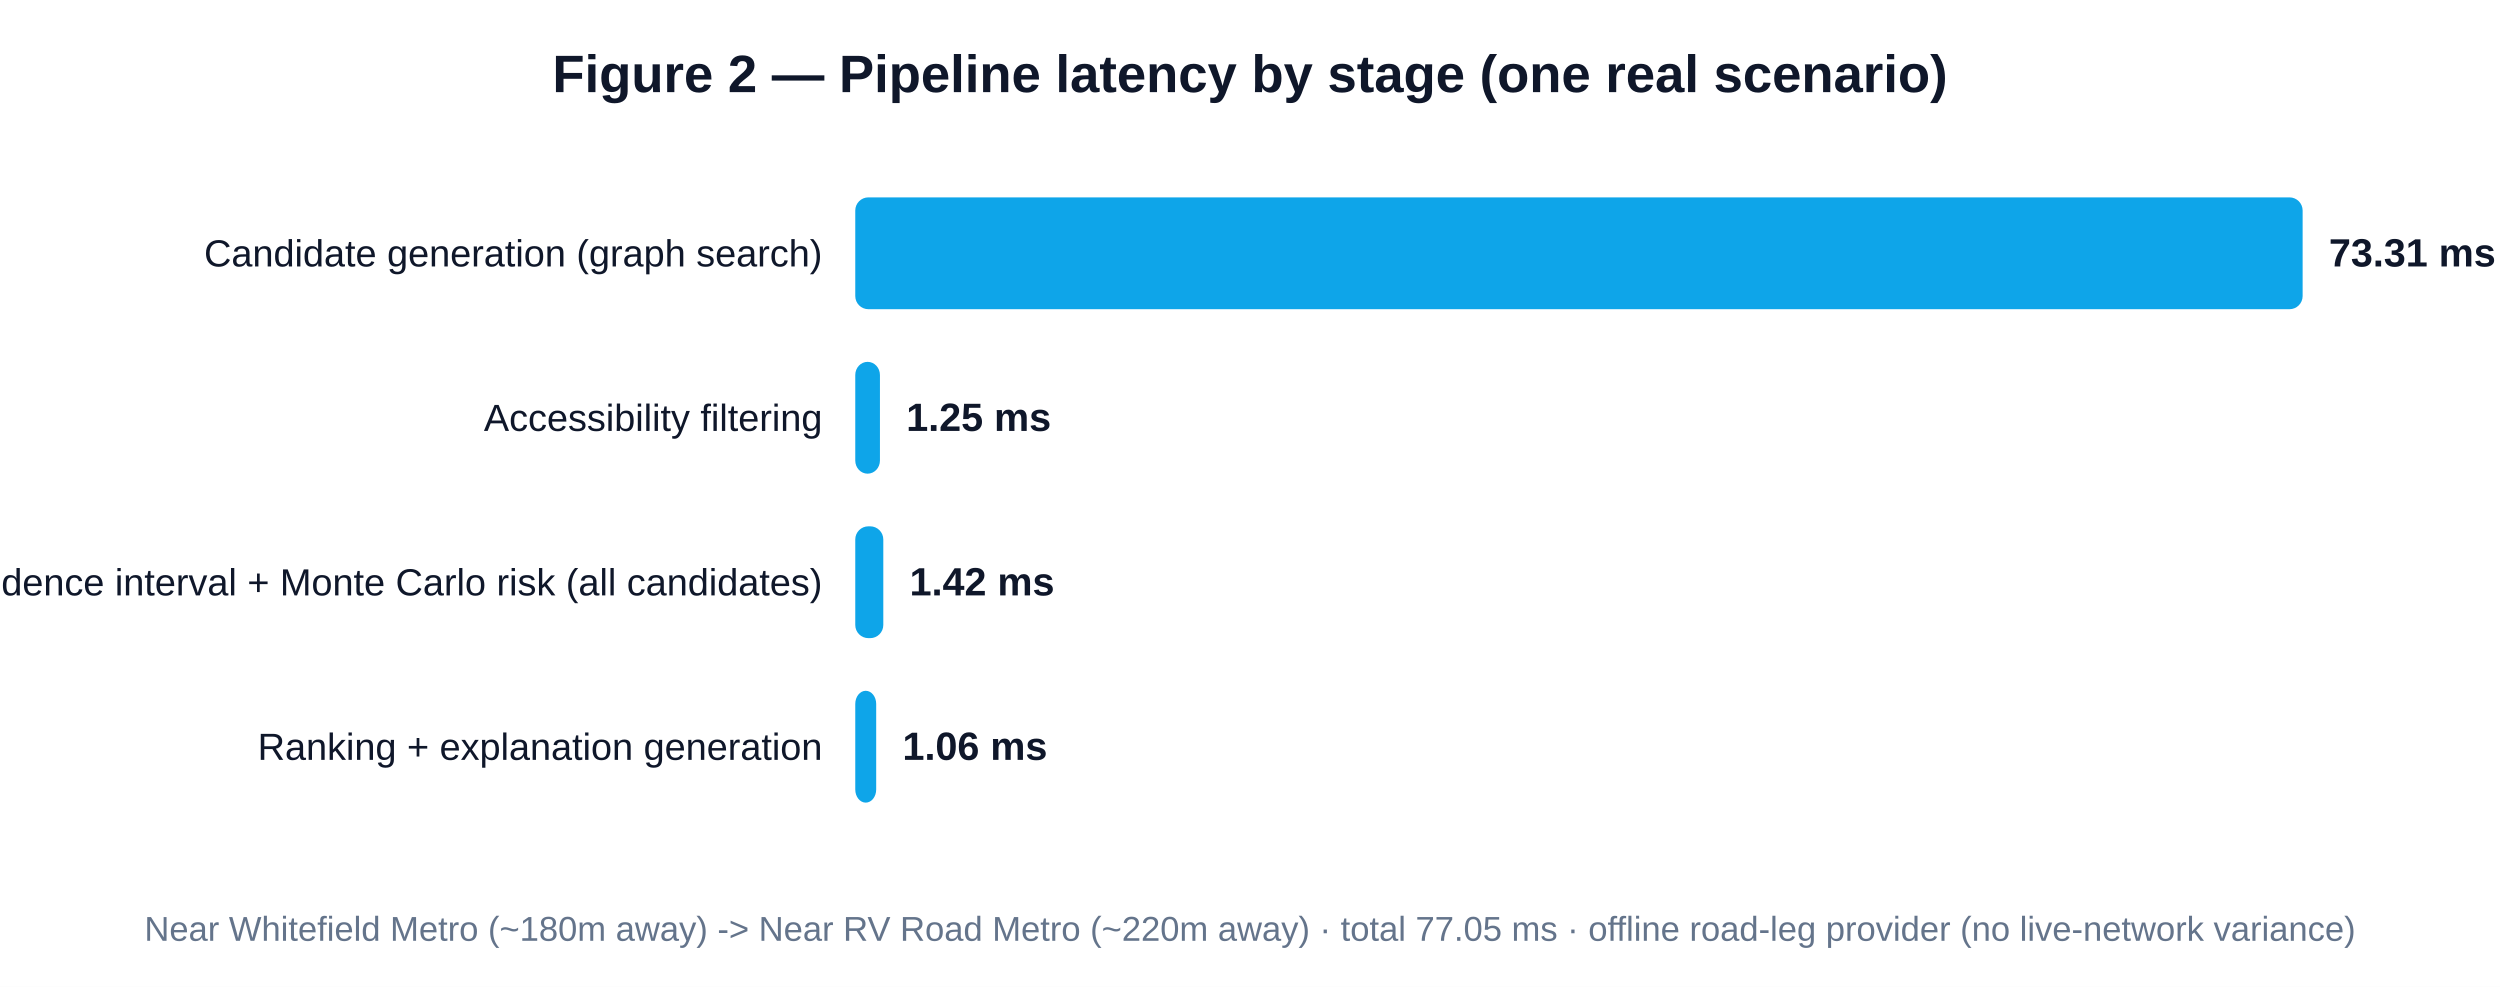
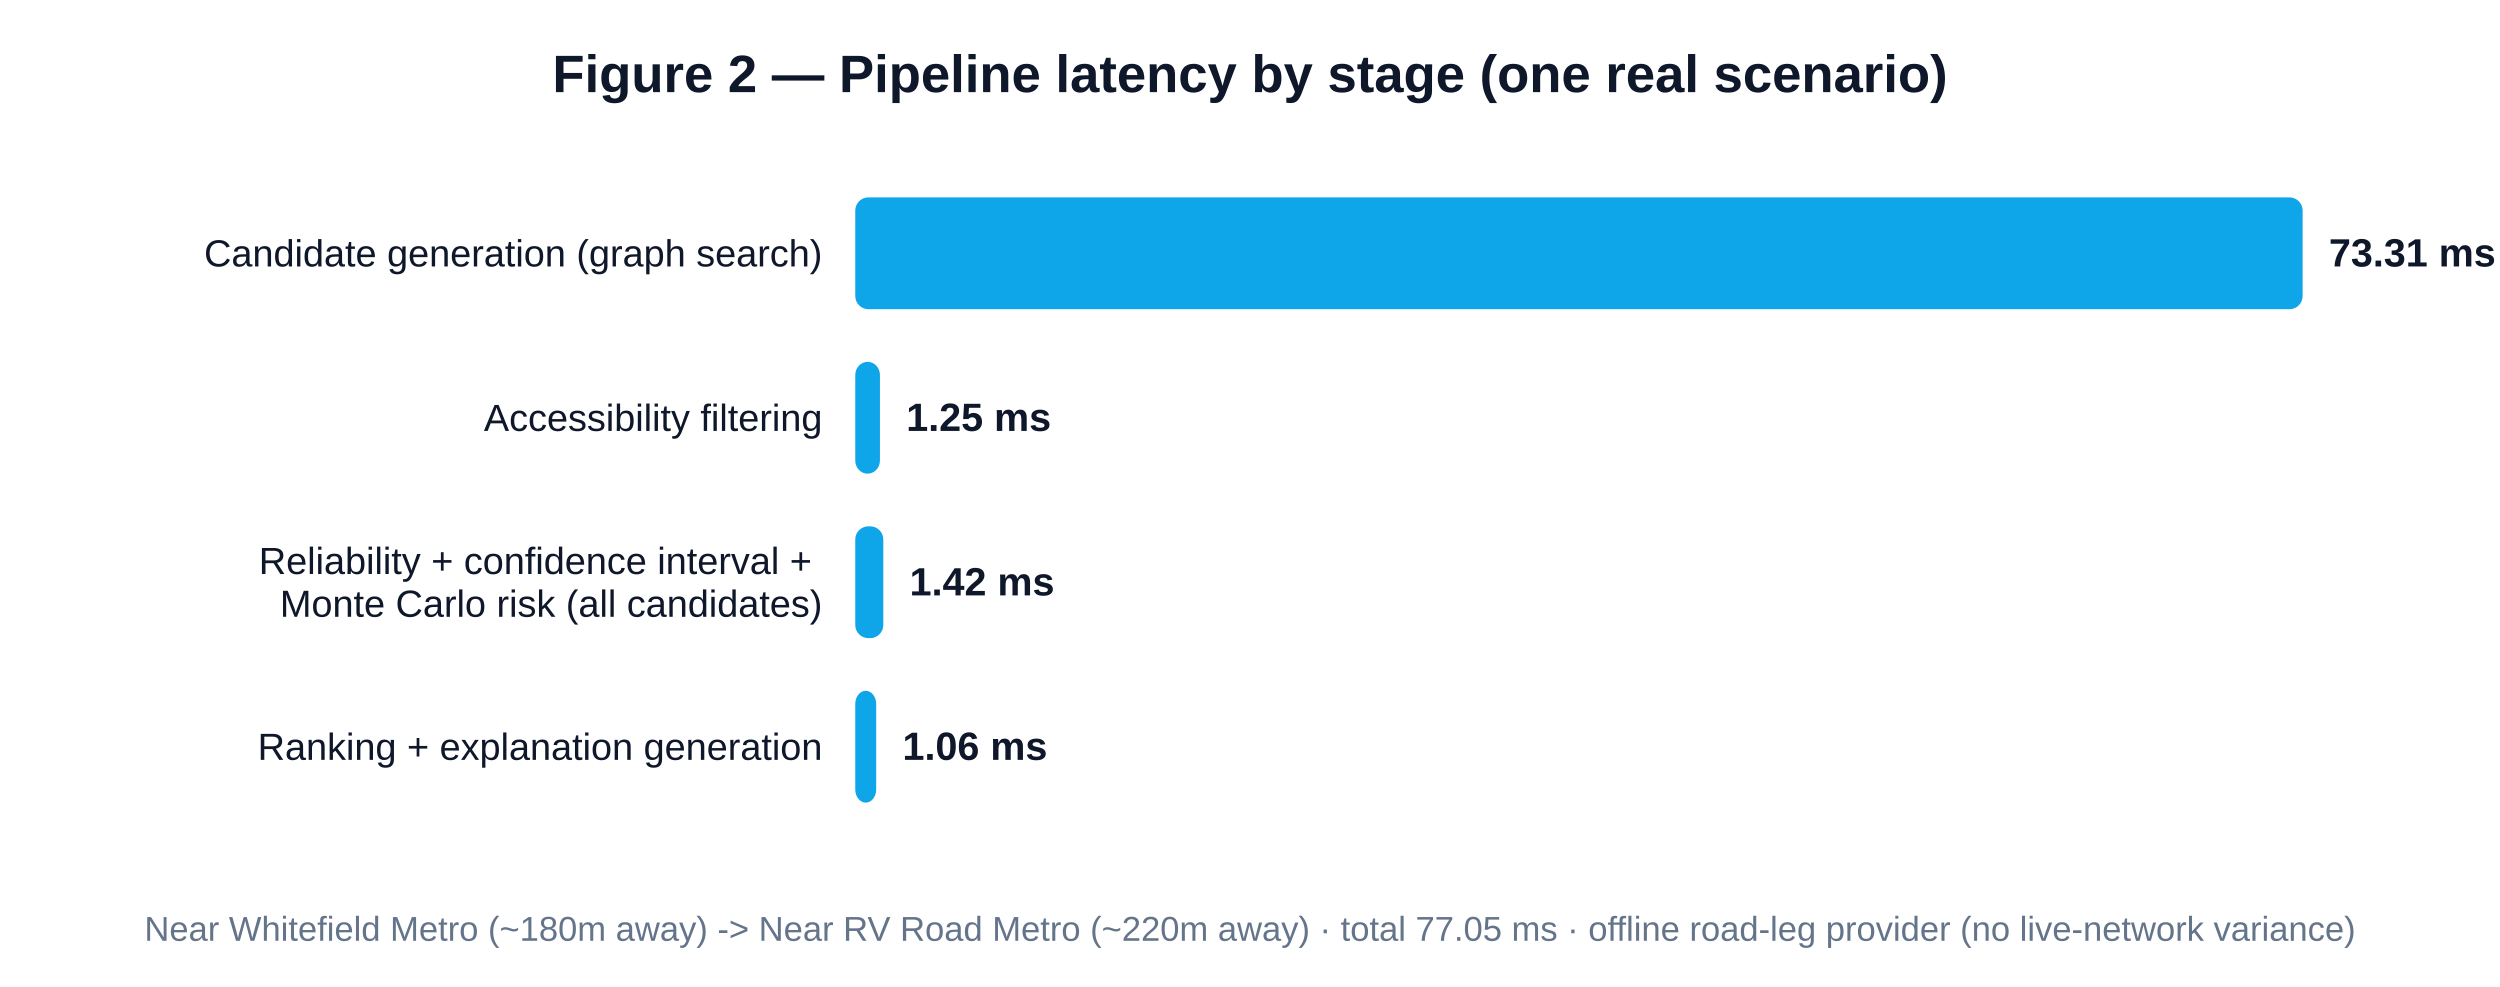
<svg xmlns="http://www.w3.org/2000/svg" viewBox="0 0 760 300" font-family="Arial, Helvetica, sans-serif">
  <rect width="760" height="300" fill="white" />
  <text x="380" y="28" text-anchor="middle" font-size="16" font-weight="bold" fill="#0f172a">Figure 2 — Pipeline latency by stage (one real scenario)</text>
-   <text x="250" y="81" text-anchor="end" font-size="11.5" fill="#0f172a">Candidate generation (graph search)</text>
+   <text text-anchor="end" font-size="11.5" fill="#0f172a">
+     <tspan x="250" y="81">Candidate generation (graph search)</tspan>
+   </text>
  <rect x="260" y="60" width="440" height="34" rx="4" fill="#0ea5e9" />
  <text x="708" y="81" font-size="12" font-weight="bold" fill="#0f172a">73.31 ms</text>
-   <text x="250" y="131" text-anchor="end" font-size="11.5" fill="#0f172a">Accessibility filtering</text>
+   <text text-anchor="end" font-size="11.5" fill="#0f172a">
+     <tspan x="250" y="131">Accessibility filtering</tspan>
+   </text>
  <rect x="260" y="110" width="7.502" height="34" rx="4" fill="#0ea5e9" />
  <text x="275.502" y="131" font-size="12" font-weight="bold" fill="#0f172a">1.25 ms</text>
-   <text x="250" y="181" text-anchor="end" font-size="11.5" fill="#0f172a">Reliability + confidence interval + Monte Carlo risk (all candidates)</text>
+   <text text-anchor="end" font-size="11.5" fill="#0f172a">
+     <tspan x="250" y="174.5">Reliability + confidence interval +</tspan>
+     <tspan x="250" y="187.5">Monte Carlo risk (all candidates)</tspan>
+   </text>
  <rect x="260" y="160" width="8.523" height="34" rx="4" fill="#0ea5e9" />
  <text x="276.523" y="181" font-size="12" font-weight="bold" fill="#0f172a">1.42 ms</text>
-   <text x="250" y="231" text-anchor="end" font-size="11.5" fill="#0f172a">Ranking + explanation generation</text>
+   <text text-anchor="end" font-size="11.5" fill="#0f172a">
+     <tspan x="250" y="231">Ranking + explanation generation</tspan>
+   </text>
  <rect x="260" y="210" width="6.362" height="34" rx="4" fill="#0ea5e9" />
  <text x="274.362" y="231" font-size="12" font-weight="bold" fill="#0f172a">1.06 ms</text>
  <text x="380" y="286" text-anchor="middle" font-size="10.5" fill="#64748b">Near Whitefield Metro (~180m away) -&gt; Near RV Road Metro (~220m away) · total 77.05 ms · offline road-leg provider (no live-network variance)</text>
</svg>
